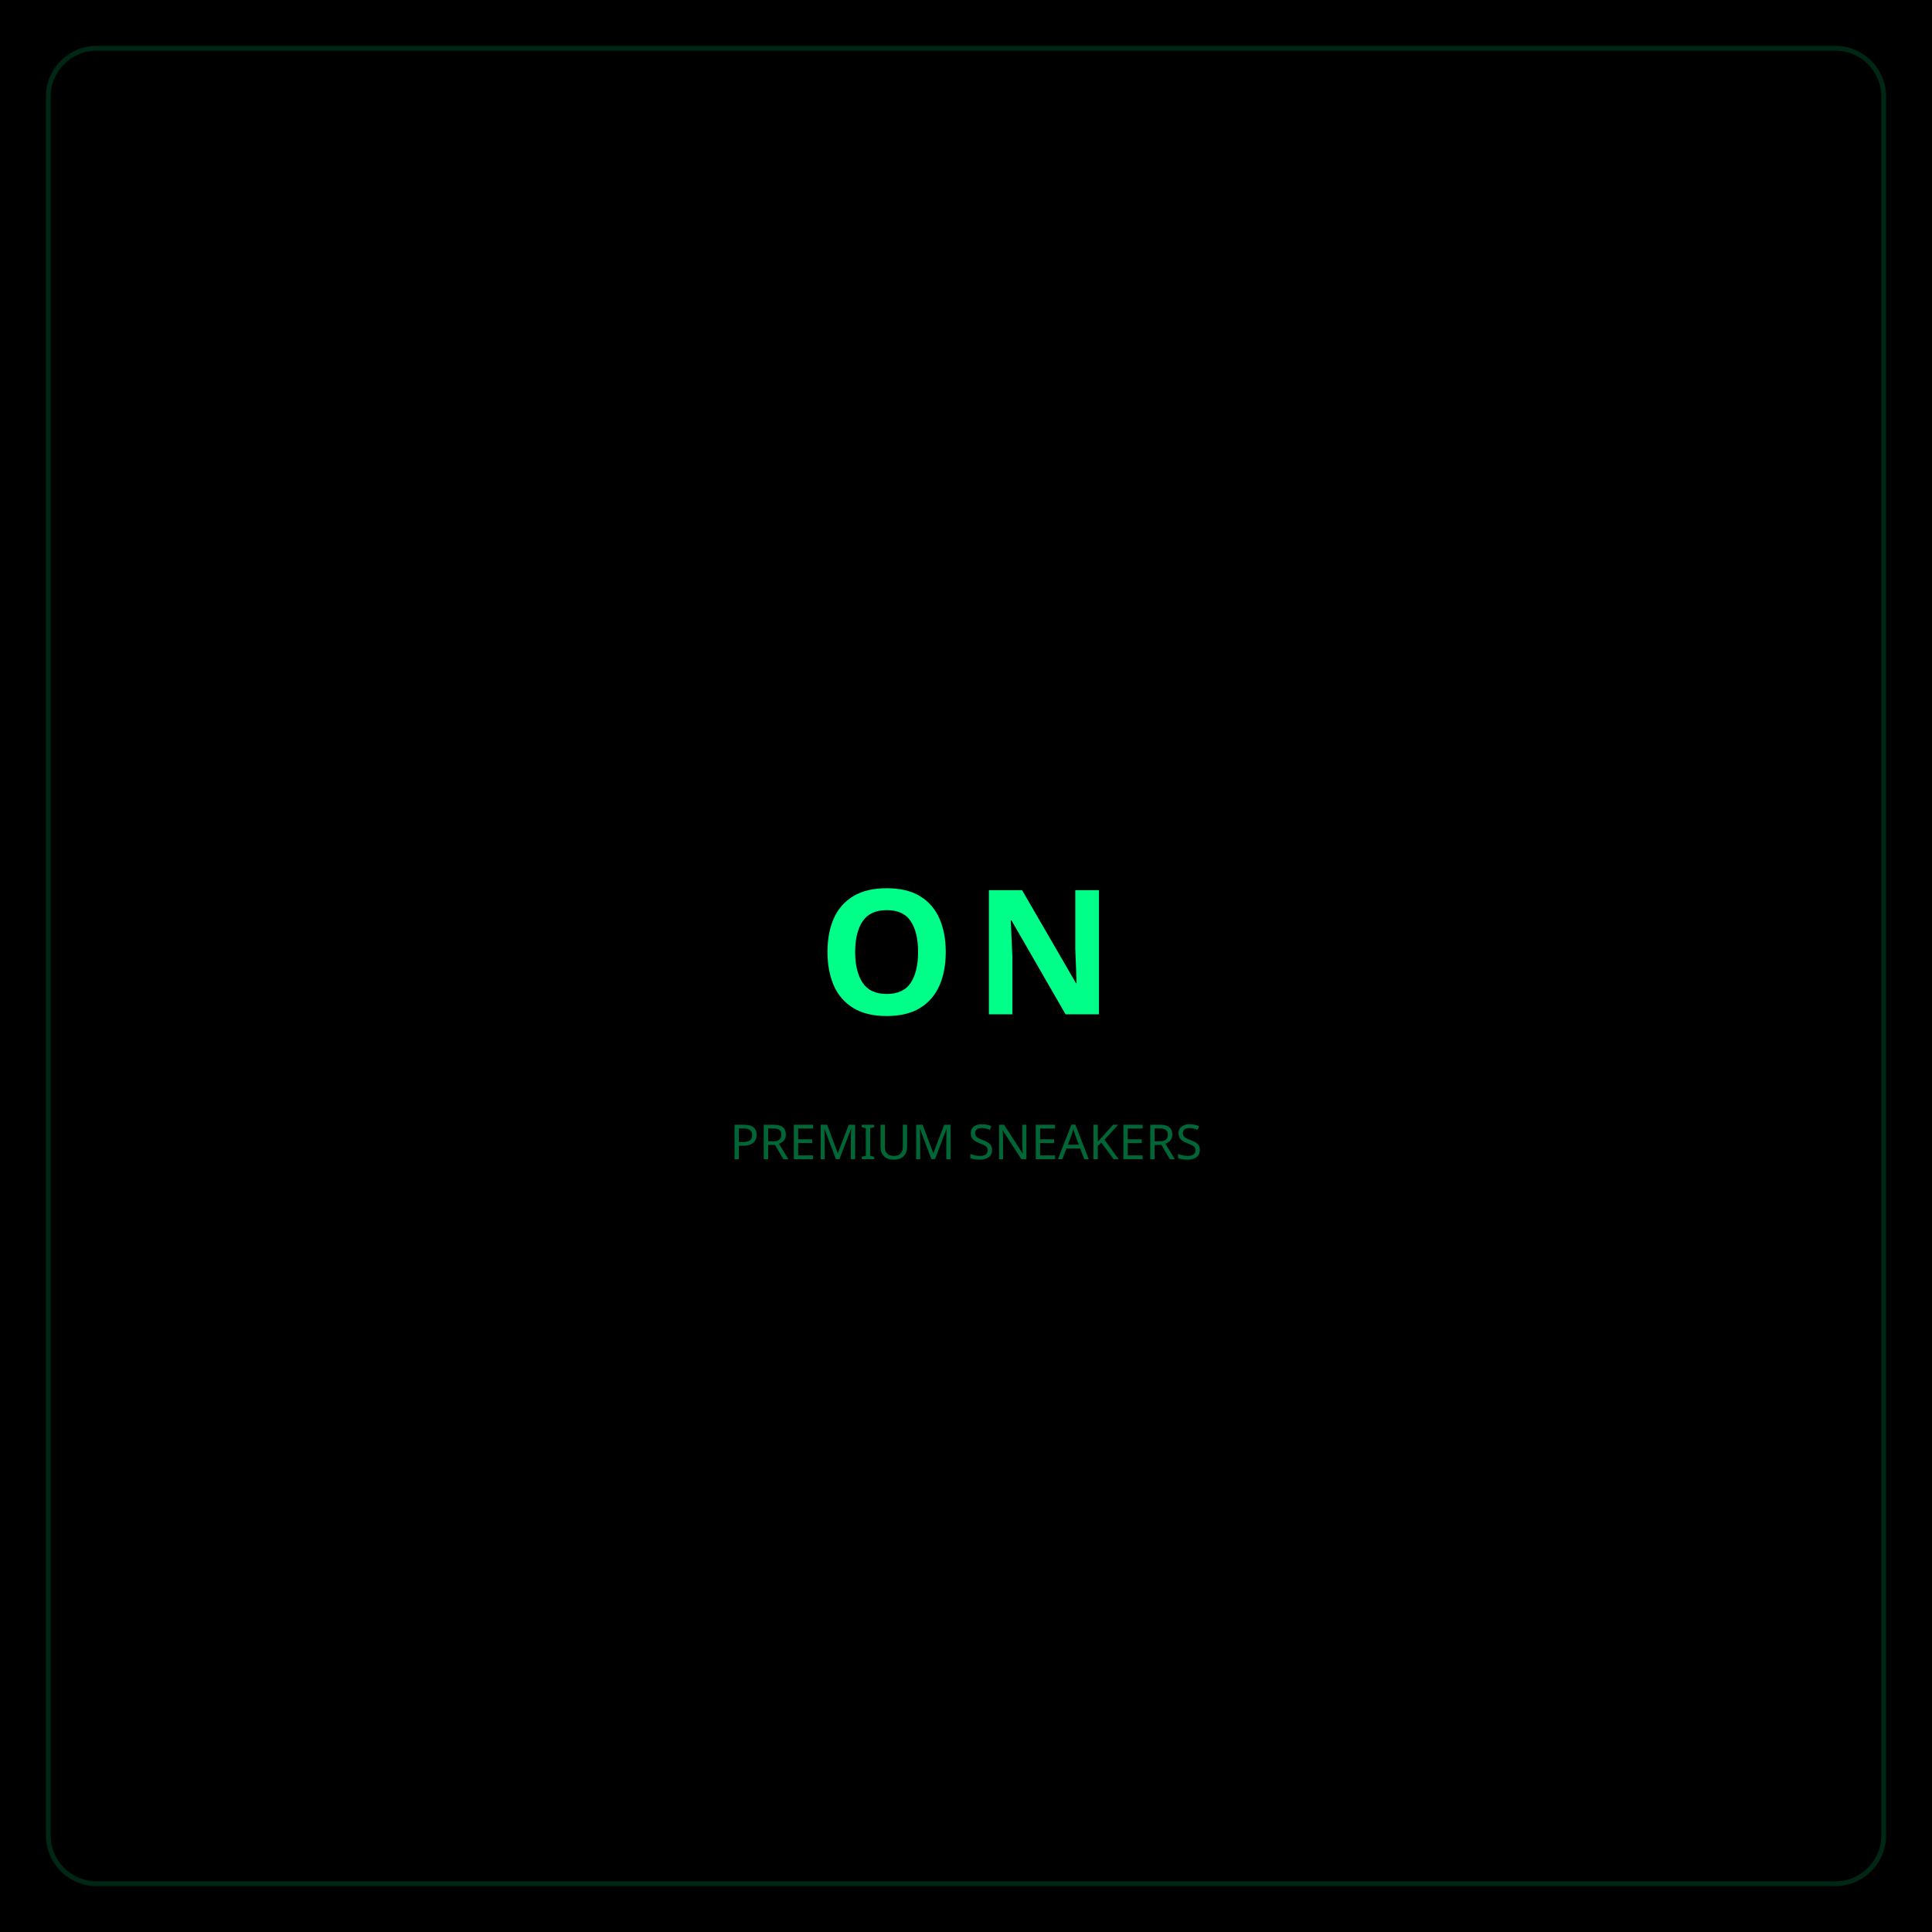
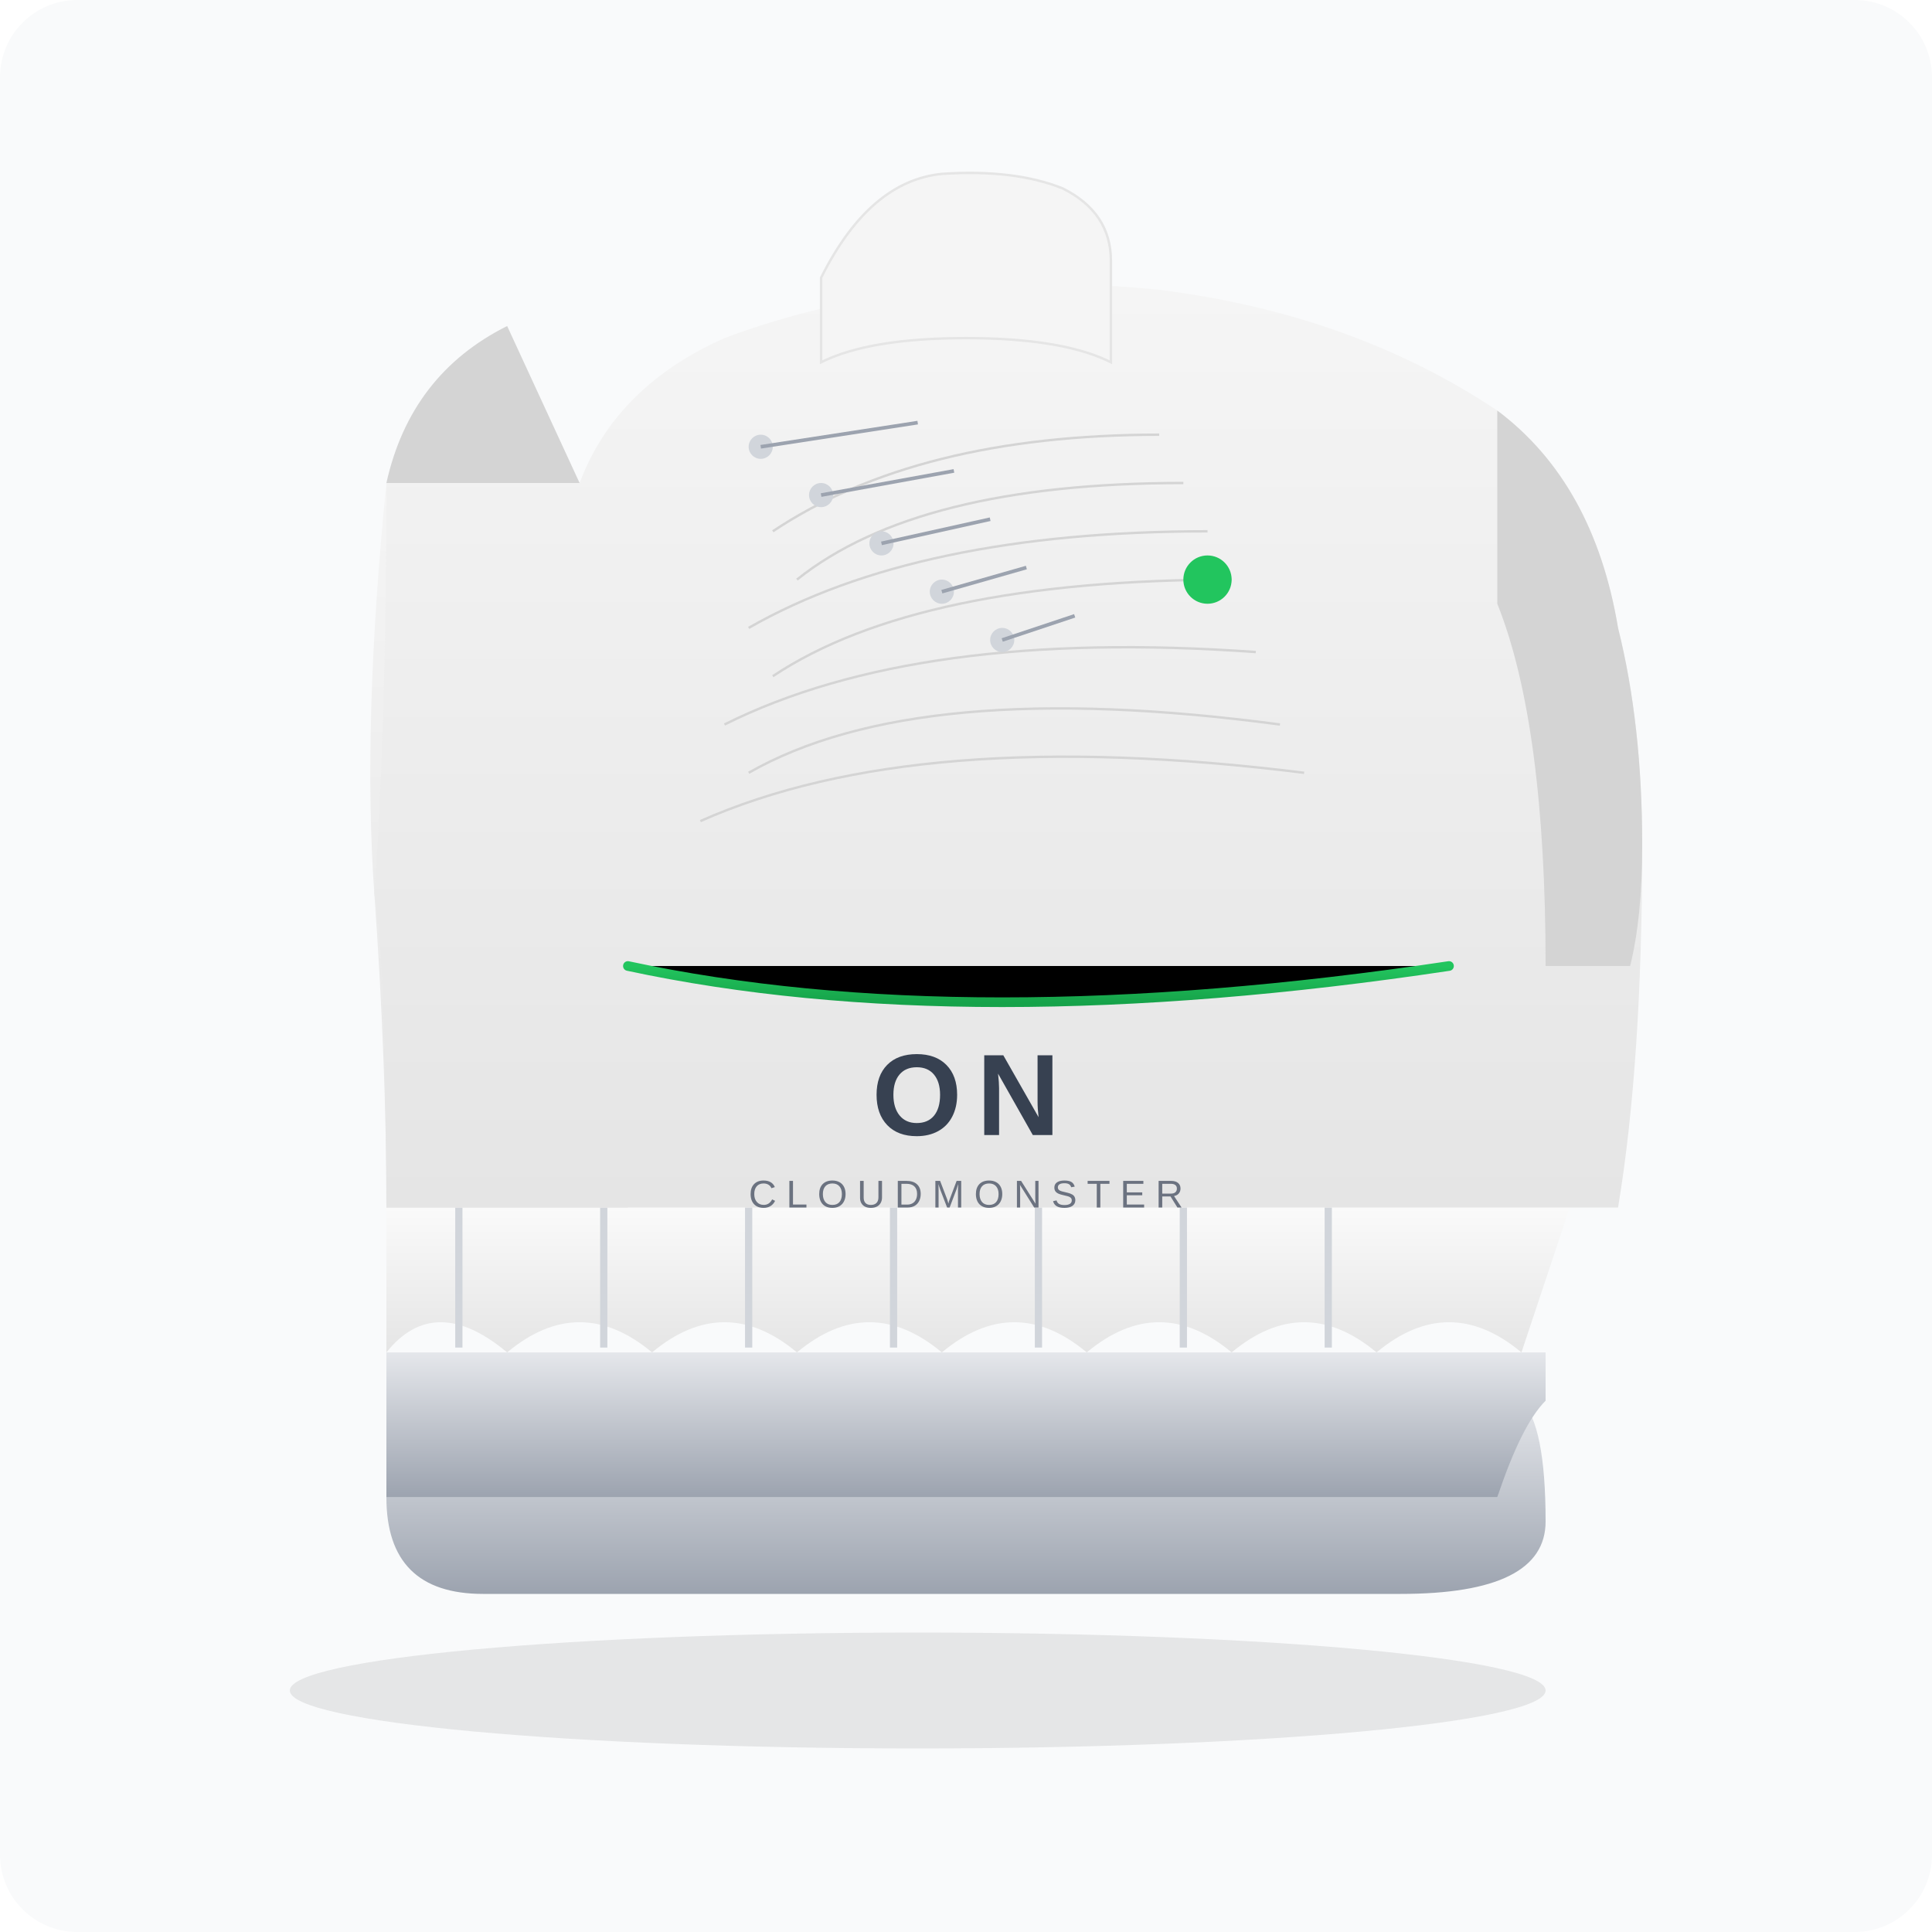
- <svg xmlns="http://www.w3.org/2000/svg" width="800" height="800" viewBox="0 0 800 800">
-   <rect width="800" height="800" fill="#000000" />
-   <rect x="20" y="20" width="760" height="760" fill="none" stroke="#00FF88" stroke-width="2" stroke-opacity="0.15" rx="20" />
-   <text x="400" y="420" text-anchor="middle" fill="#00FF88" font-family="system-ui, sans-serif" font-size="72" font-weight="900" letter-spacing="0.1em">ON</text>
-   <text x="400" y="480" text-anchor="middle" fill="#00FF88" fill-opacity="0.4" font-family="system-ui, sans-serif" font-size="20">PREMIUM SNEAKERS</text>
+ <svg xmlns="http://www.w3.org/2000/svg" viewBox="0 0 800 800">
+   <defs>
+     <linearGradient id="sole" x1="0" y1="0" x2="0" y2="1">
+       <stop offset="0%" stop-color="#e5e7eb" />
+       <stop offset="100%" stop-color="#9ca3af" />
+     </linearGradient>
+     <linearGradient id="body" x1="0" y1="0" x2="0" y2="1">
+       <stop offset="0%" stop-color="#f5f5f5" />
+       <stop offset="100%" stop-color="#e5e5e5" />
+     </linearGradient>
+     <linearGradient id="cloud" x1="0" y1="0" x2="0" y2="1">
+       <stop offset="0%" stop-color="#fafafa" />
+       <stop offset="100%" stop-color="#e5e5e5" />
+     </linearGradient>
+     <linearGradient id="accent" x1="0" y1="0" x2="0" y2="1">
+       <stop offset="0%" stop-color="#22c55e" />
+       <stop offset="100%" stop-color="#16a34a" />
+     </linearGradient>
+   </defs>
+   <rect width="800" height="800" rx="32" fill="#f9fafb" />
+   <ellipse cx="380" cy="700" rx="260" ry="24" fill="rgba(0,0,0,0.08)" />
+   <path d="M160 620 Q160 660 200 660 L580 660 Q640 660 640 630 Q640 590 630 580 L620 620 L160 620Z" fill="url(#sole)" />
+   <path d="M160 620 L620 620 Q630 590 640 580 L640 560 L160 560Z" fill="url(#sole)" />
+   <path d="M160 560 Q180 535 210 560 Q240 535 270 560 Q300 535 330 560 Q360 535 390 560 Q420 535 450 560 Q480 535 510 560 Q540 535 570 560 Q600 535 630 560 L650 500 L160 500Z" fill="url(#cloud)" />
+   <path d="M190 558 L190 500" stroke="#d1d5db" stroke-width="3" />
+   <path d="M250 558 L250 500" stroke="#d1d5db" stroke-width="3" />
+   <path d="M310 558 L310 500" stroke="#d1d5db" stroke-width="3" />
+   <path d="M370 558 L370 500" stroke="#d1d5db" stroke-width="3" />
+   <path d="M430 558 L430 500" stroke="#d1d5db" stroke-width="3" />
+   <path d="M490 558 L490 500" stroke="#d1d5db" stroke-width="3" />
+   <path d="M550 558 L550 500" stroke="#d1d5db" stroke-width="3" />
+   <path d="M160 200 Q150 300 155 370 Q160 440 160 500 L260 500 Q260 400 250 270 Q245 220 240 200Z" fill="url(#body)" />
+   <path d="M240 200 Q255 160 300 140 Q380 110 480 120 Q560 130 620 170 Q660 200 670 260 Q680 300 680 350 Q680 440 670 500 L160 500 Q160 400 155 370 Q160 300 160 200Z" fill="url(#body)" />
+   <path d="M620 170 Q660 200 670 260 Q680 300 680 350 Q680 380 675 400 L640 400 Q640 300 620 250Z" fill="#d4d4d4" />
+   <path d="M320 220 Q380 180 480 180" stroke="#d4d4d4" stroke-width="1" fill="none" />
+   <path d="M310 260 Q380 220 500 220" stroke="#d4d4d4" stroke-width="1" fill="none" />
+   <path d="M300 300 Q380 260 520 270" stroke="#d4d4d4" stroke-width="1" fill="none" />
+   <path d="M290 340 Q380 300 540 320" stroke="#d4d4d4" stroke-width="1" fill="none" />
+   <path d="M330 240 Q380 200 490 200" stroke="#d4d4d4" stroke-width="1" fill="none" />
+   <path d="M320 280 Q380 240 510 240" stroke="#d4d4d4" stroke-width="1" fill="none" />
+   <path d="M310 320 Q380 280 530 300" stroke="#d4d4d4" stroke-width="1" fill="none" />
+   <path d="M260 400 Q400 430 600 400" stroke="url(#accent)" stroke-width="4" stroke-linecap="round" />
+   <path d="M160 200 Q170 155 210 135 L240 200Z" fill="#d4d4d4" />
+   <path d="M340 115 Q360 75 390 72 Q420 70 440 78 Q460 88 460 108 L460 150 Q440 140 400 140 Q360 140 340 150Z" fill="#f5f5f5" stroke="#e5e5e5" stroke-width="1" />
+   <circle cx="315" cy="185" r="5" fill="#d1d5db" />
+   <circle cx="340" cy="205" r="5" fill="#d1d5db" />
+   <circle cx="365" cy="225" r="5" fill="#d1d5db" />
+   <circle cx="390" cy="245" r="5" fill="#d1d5db" />
+   <circle cx="415" cy="265" r="5" fill="#d1d5db" />
+   <path d="M315 185 L380 175" stroke="#9ca3af" stroke-width="1.5" fill="none" />
+   <path d="M340 205 L395 195" stroke="#9ca3af" stroke-width="1.5" fill="none" />
+   <path d="M365 225 L410 215" stroke="#9ca3af" stroke-width="1.5" fill="none" />
+   <path d="M390 245 L425 235" stroke="#9ca3af" stroke-width="1.5" fill="none" />
+   <path d="M415 265 L445 255" stroke="#9ca3af" stroke-width="1.5" fill="none" />
+   <circle cx="500" cy="240" r="10" fill="#22c55e" />
+   <text x="400" y="470" font-family="Arial, sans-serif" font-size="48" font-weight="900" fill="#374151" text-anchor="middle" letter-spacing="6">ON</text>
+   <text x="400" y="500" font-family="Arial, sans-serif" font-size="16" font-weight="400" fill="#6b7280" text-anchor="middle" letter-spacing="4">CLOUDMONSTER</text>
</svg>
